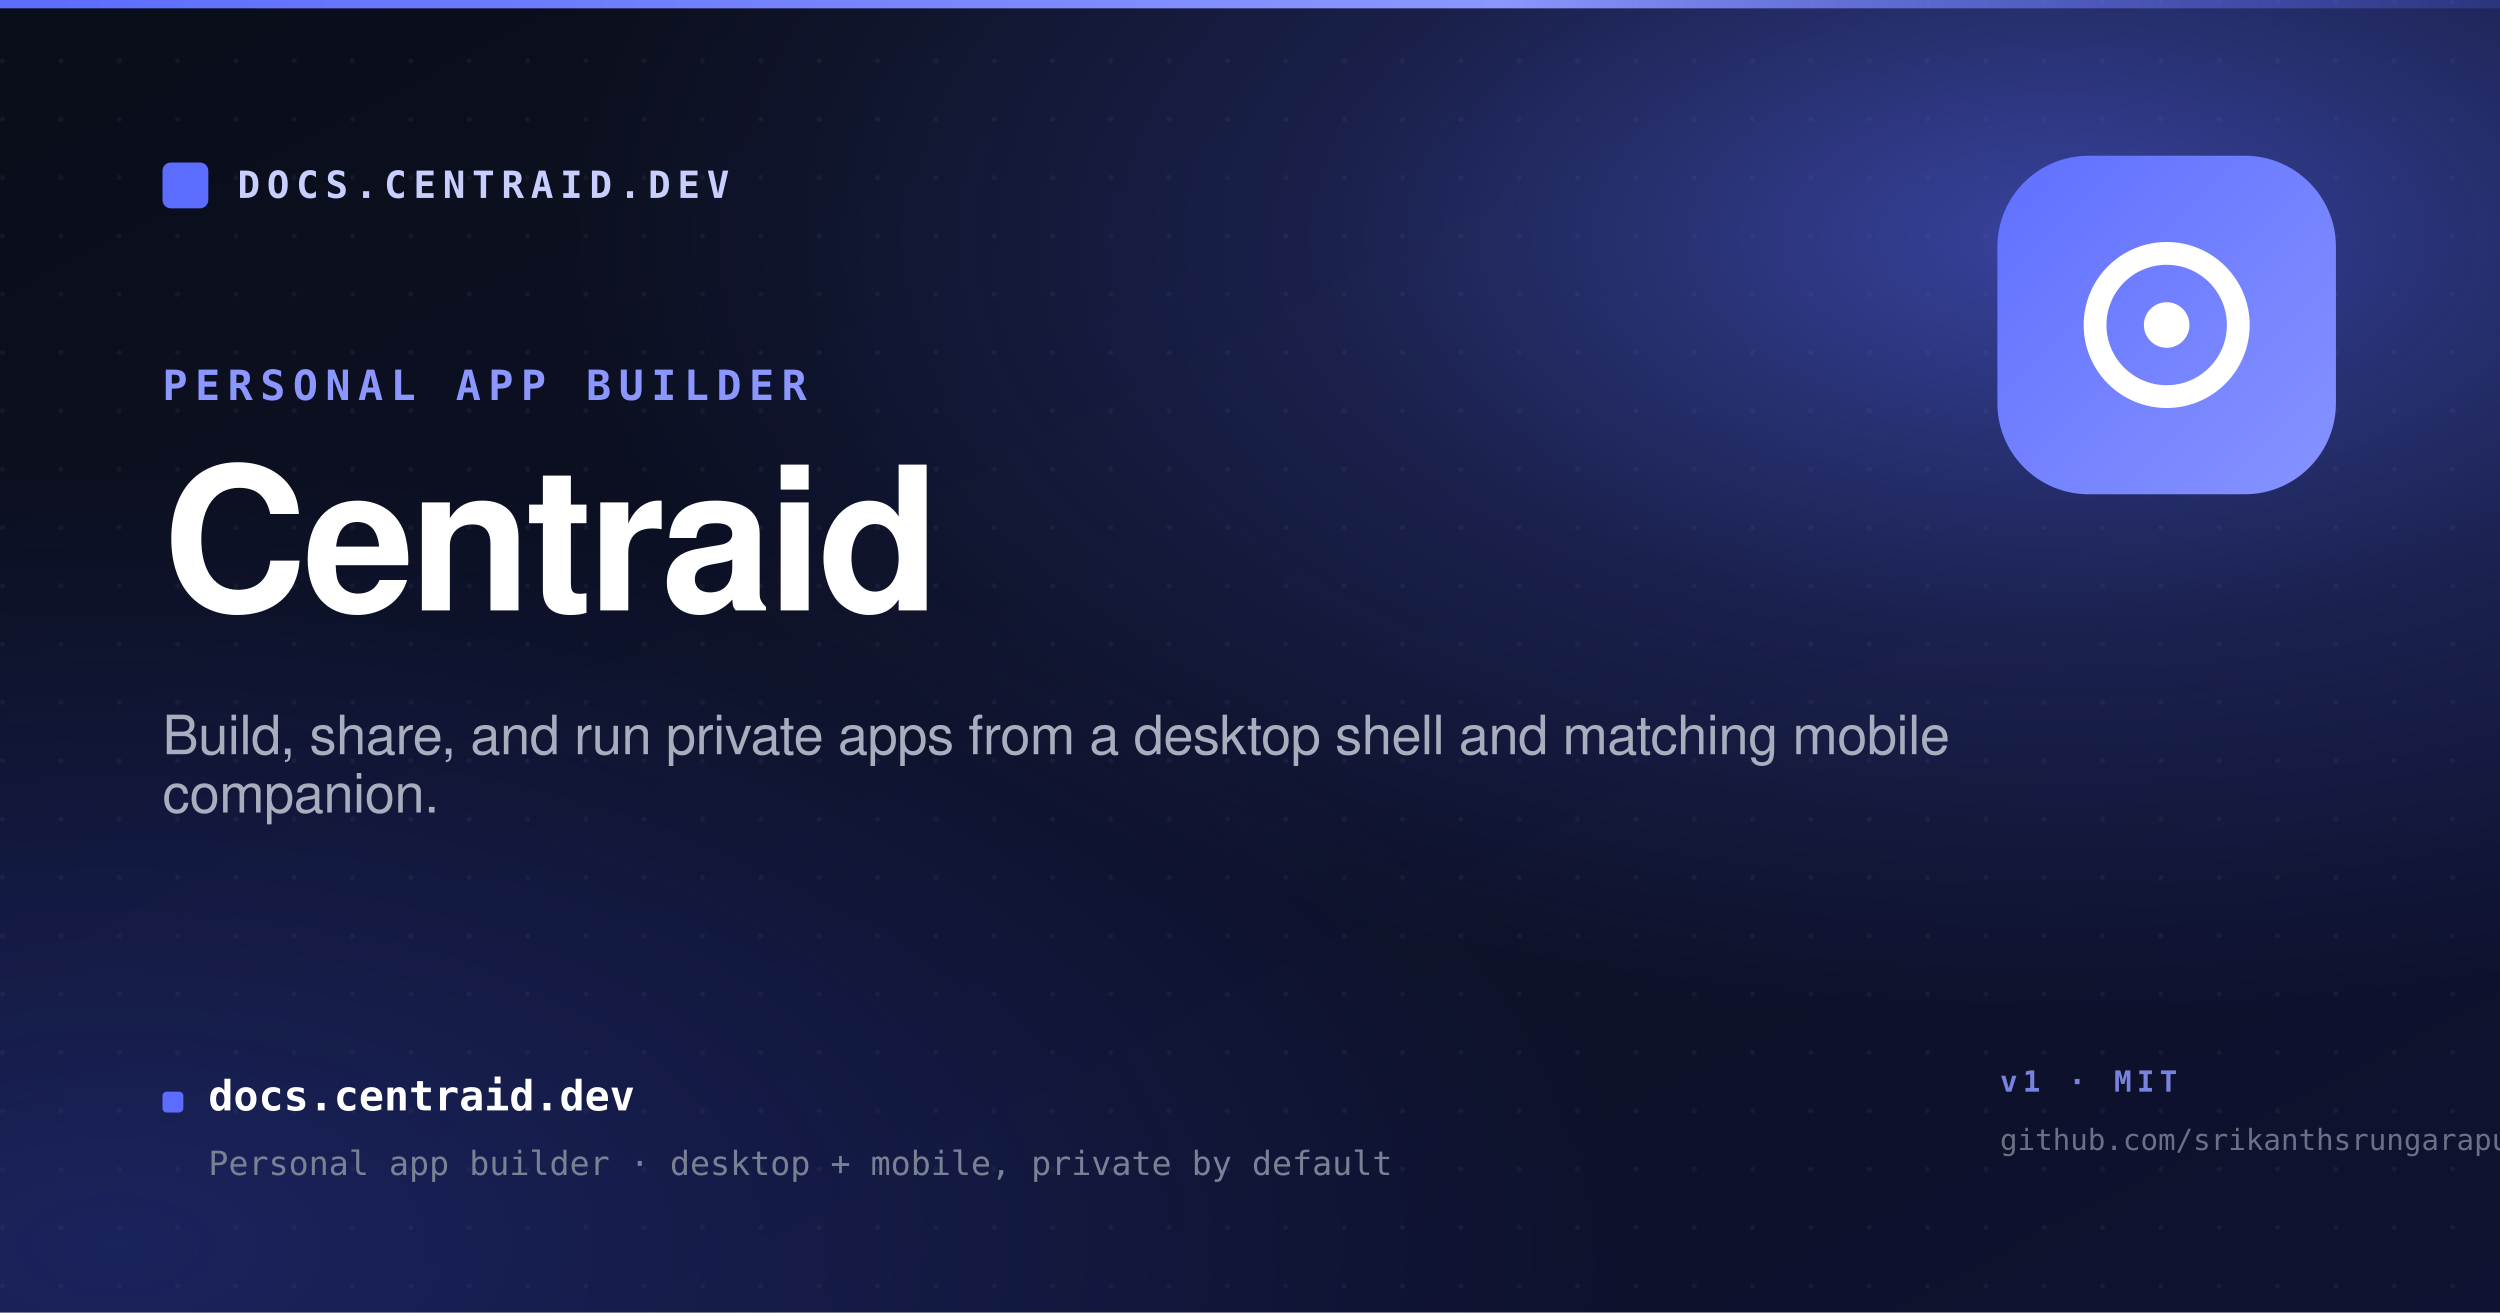
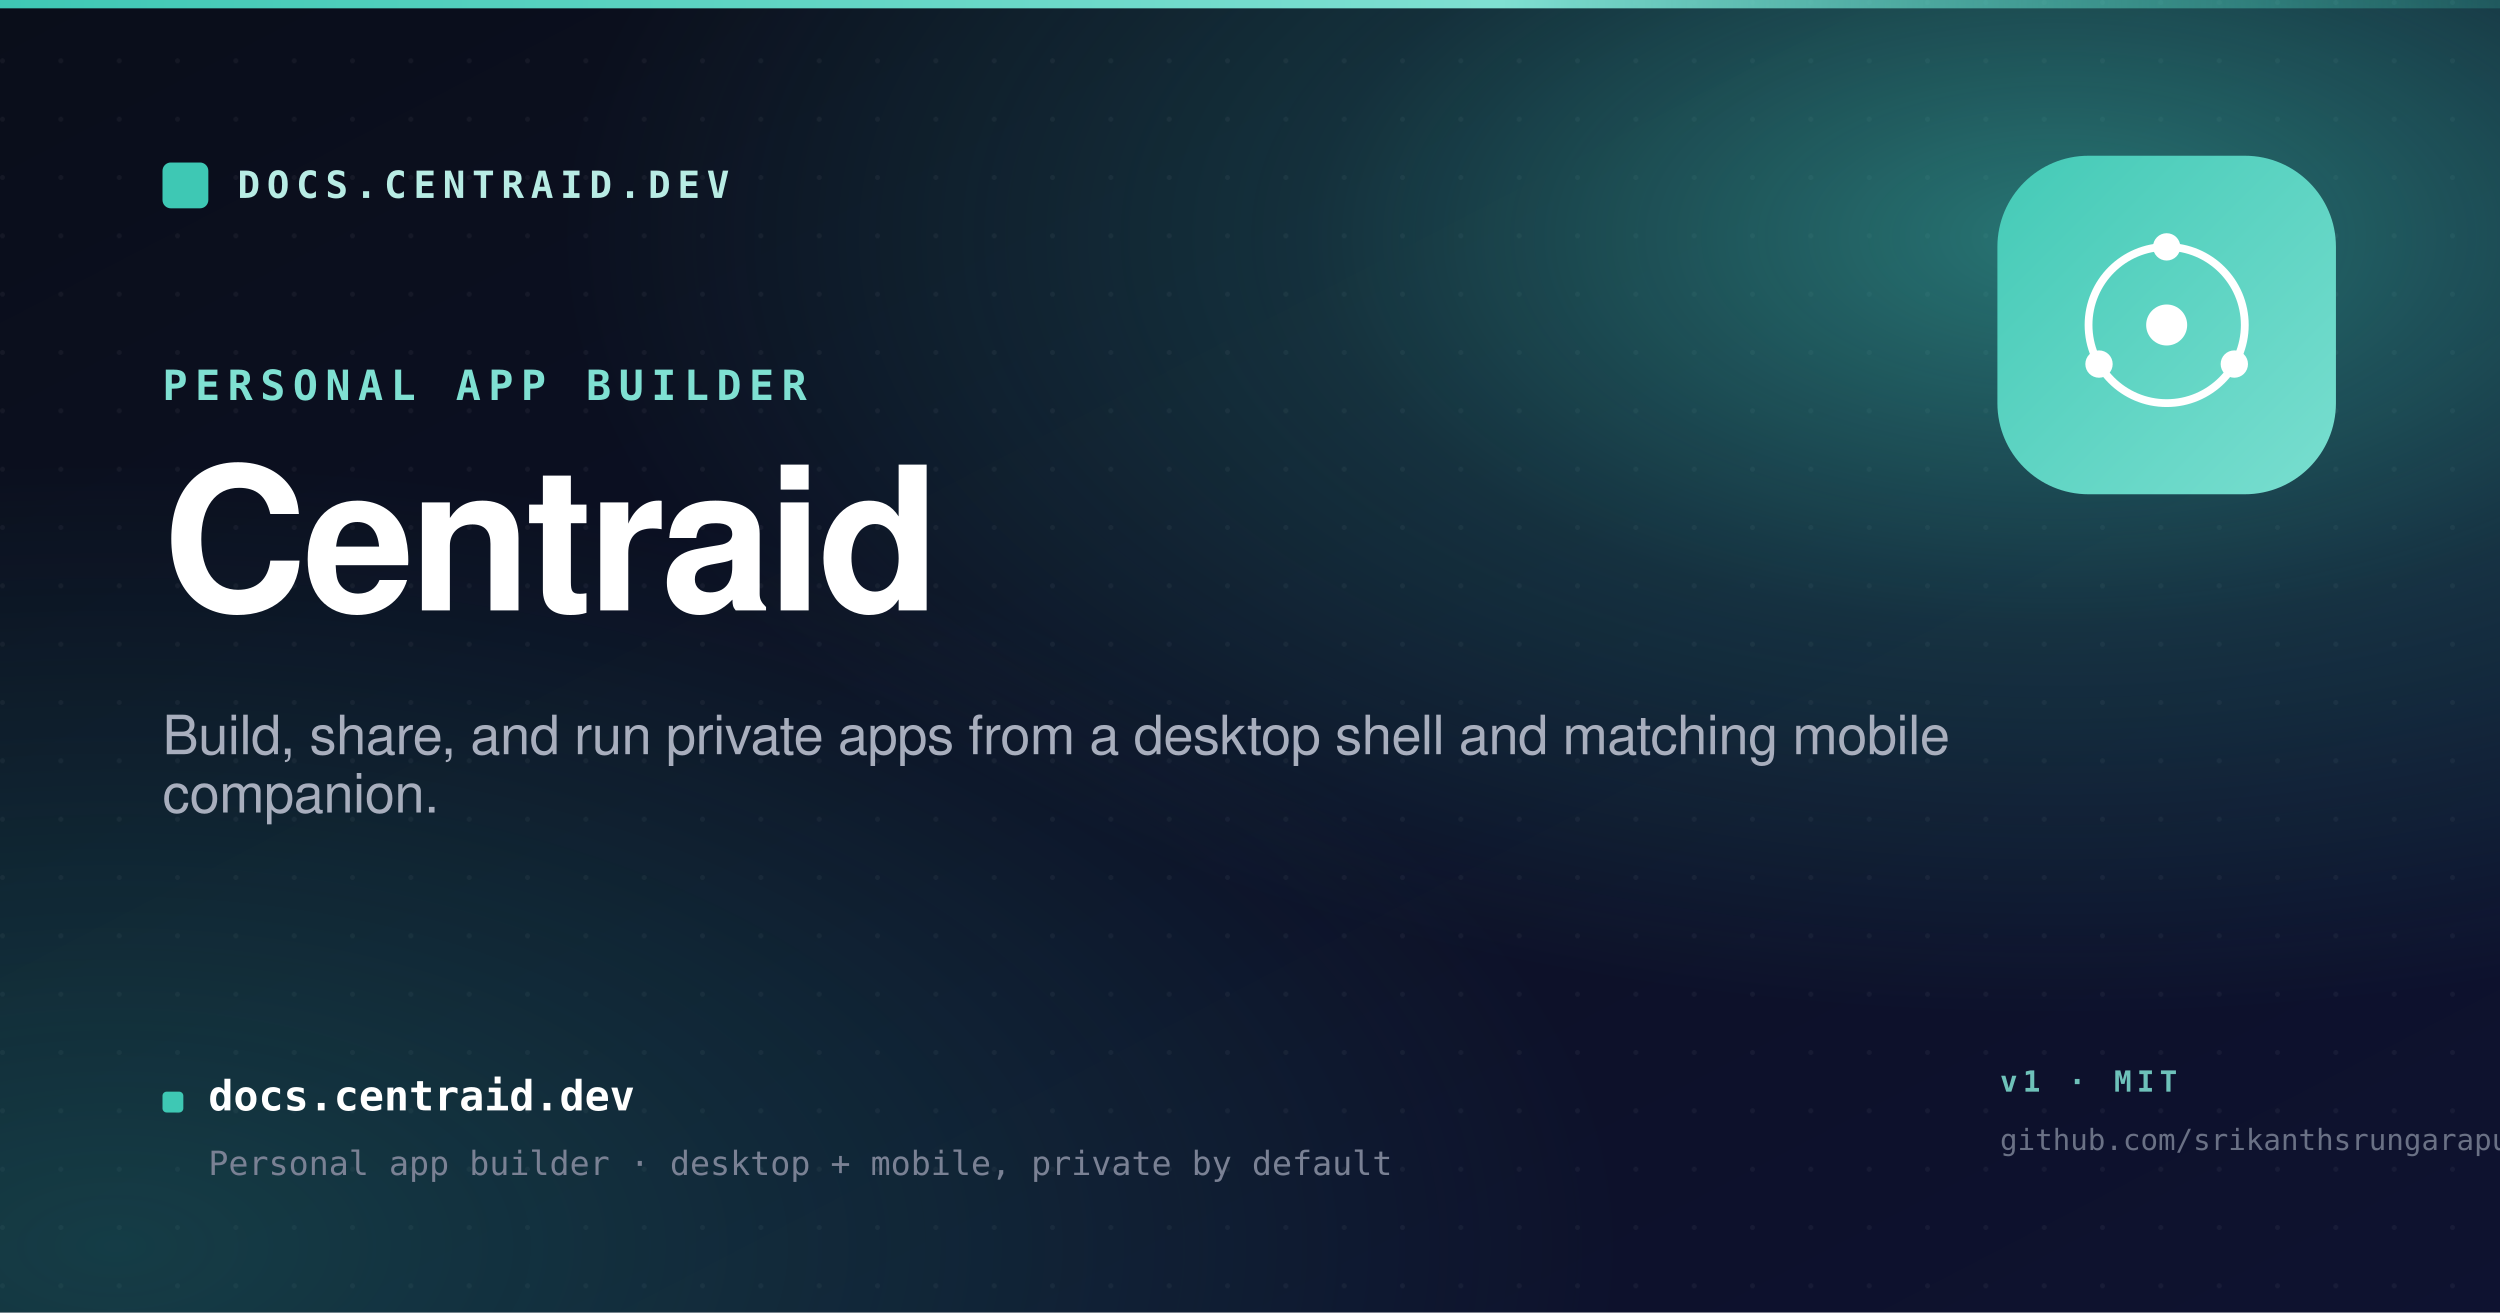
<svg xmlns="http://www.w3.org/2000/svg" width="1200" height="630" viewBox="0 0 1200 630" role="img" aria-label="Centraid — Centraid documentation">
  <defs>
    <linearGradient id="bg" x1="0" y1="0" x2="1" y2="1">
      <stop offset="0" stop-color="#0a0e1a" />
      <stop offset="1" stop-color="#0e1230" />
    </linearGradient>
    <radialGradient id="glow" cx="0.82" cy="0.18" r="0.85">
-       <stop offset="0" stop-color="#5B6CFF" stop-opacity="0.55" />
-       <stop offset="0.35" stop-color="#5B6CFF" stop-opacity="0.18" />
-       <stop offset="0.7" stop-color="#5B6CFF" stop-opacity="0" />
+       <stop offset="0" stop-color="#3EC8B4" stop-opacity="0.55" />
+       <stop offset="0.35" stop-color="#3EC8B4" stop-opacity="0.18" />
+       <stop offset="0.7" stop-color="#3EC8B4" stop-opacity="0" />
    </radialGradient>
    <radialGradient id="glow2" cx="0.05" cy="0.95" r="0.6">
-       <stop offset="0" stop-color="#3D4FE0" stop-opacity="0.30" />
-       <stop offset="1" stop-color="#3D4FE0" stop-opacity="0" />
+       <stop offset="0" stop-color="#2AA593" stop-opacity="0.30" />
+       <stop offset="1" stop-color="#2AA593" stop-opacity="0" />
    </radialGradient>
    <pattern id="dots" x="0" y="0" width="28" height="28" patternUnits="userSpaceOnUse">
      <circle cx="1.2" cy="1.2" r="1.2" fill="#ffffff" fill-opacity="0.045" />
    </pattern>
    <linearGradient id="bar" x1="0" y1="0" x2="1" y2="0">
-       <stop offset="0" stop-color="#5B6CFF" />
-       <stop offset="0.6" stop-color="#8B97FF" />
-       <stop offset="1" stop-color="#5B6CFF" stop-opacity="0.2" />
+       <stop offset="0" stop-color="#3EC8B4" />
+       <stop offset="0.6" stop-color="#7FE0D2" />
+       <stop offset="1" stop-color="#3EC8B4" stop-opacity="0.2" />
    </linearGradient>
    <linearGradient id="markGrad" x1="0" y1="0" x2="64" y2="64" gradientUnits="userSpaceOnUse">
-       <stop offset="0" stop-color="#5B6CFF" />
-       <stop offset="1" stop-color="#8B97FF" />
+       <stop offset="0" stop-color="#3EC8B4" />
+       <stop offset="1" stop-color="#7FE0D2" />
    </linearGradient>
    <symbol id="mark" viewBox="0 0 64 64" overflow="visible">
      <rect x="6" y="6" width="52" height="52" rx="14" fill="url(#markGrad)" />
-       <circle cx="32" cy="32" r="11" fill="none" stroke="#ffffff" stroke-width="3.5" />
-       <circle cx="32" cy="32" r="3.5" fill="#ffffff" />
+       <g transform="translate(14 14) scale(0.15)">
+         <circle cx="120" cy="120" r="80" fill="none" stroke="#ffffff" stroke-width="8" />
+         <circle cx="120" cy="40" r="14" fill="#ffffff" />
+         <circle cx="189.28" cy="160" r="14" fill="#ffffff" />
+         <circle cx="50.72" cy="160" r="14" fill="#ffffff" />
+         <circle cx="120" cy="120" r="21" fill="#ffffff" />
+       </g>
    </symbol>
  </defs>
  <rect width="1200" height="630" fill="url(#bg)" />
  <rect width="1200" height="630" fill="url(#dots)" />
  <rect width="1200" height="630" fill="url(#glow)" />
  <rect width="1200" height="630" fill="url(#glow2)" />
  <rect x="0" y="0" width="1200" height="4" fill="url(#bar)" />
  <g transform="translate(78 78)">
-     <rect width="22" height="22" rx="4" fill="#5B6CFF" />
-     <text x="36" y="17" font-family="ui-monospace, SFMono-Regular, Menlo, Consolas, monospace" font-size="18" font-weight="700" fill="#c8cffe" letter-spacing="0.18em">DOCS.CENTRAID.DEV</text>
+     <rect width="22" height="22" rx="4" fill="#3EC8B4" />
+     <text x="36" y="17" font-family="ui-monospace, SFMono-Regular, Menlo, Consolas, monospace" font-size="18" font-weight="700" fill="#B8ECE4" letter-spacing="0.18em">DOCS.CENTRAID.DEV</text>
  </g>
  <g transform="translate(940 56)">
    <use href="#mark" width="200" height="200" />
  </g>
-   <text x="78" y="192" font-family="ui-monospace, SFMono-Regular, Menlo, Consolas, monospace" font-size="20" font-weight="700" fill="#8B97FF" letter-spacing="0.18em">PERSONAL APP BUILDER</text>
+   <text x="78" y="192" font-family="ui-monospace, SFMono-Regular, Menlo, Consolas, monospace" font-size="20" font-weight="700" fill="#7FE0D2" letter-spacing="0.18em">PERSONAL APP BUILDER</text>
  <text x="78" y="293" font-family="-apple-system, BlinkMacSystemFont, 'SF Pro Display', 'Helvetica Neue', Helvetica, Arial, sans-serif" font-size="96" font-weight="800" fill="#ffffff" letter-spacing="-2.5">Centraid</text>
  <text x="78" y="362" font-family="-apple-system, BlinkMacSystemFont, 'SF Pro Display', 'Helvetica Neue', Helvetica, Arial, sans-serif" font-size="26" font-weight="500" fill="#a8aebd" letter-spacing="-0.2">Build, share, and run private apps from a desktop shell and matching mobile</text>
  <text x="78" y="390" font-family="-apple-system, BlinkMacSystemFont, 'SF Pro Display', 'Helvetica Neue', Helvetica, Arial, sans-serif" font-size="26" font-weight="500" fill="#a8aebd" letter-spacing="-0.2">companion.</text>
  <g transform="translate(78 524)">
-     <rect width="10" height="10" rx="2" fill="#5B6CFF" />
+     <rect width="10" height="10" rx="2" fill="#3EC8B4" />
    <text x="22" y="9" font-family="ui-monospace, SFMono-Regular, Menlo, Consolas, monospace" font-size="20" font-weight="600" fill="#ffffff">docs.centraid.dev</text>
    <text x="22" y="40" font-family="ui-monospace, SFMono-Regular, Menlo, Consolas, monospace" font-size="16" font-weight="500" fill="#7a8194">Personal app builder · desktop + mobile, private by default</text>
  </g>
  <g transform="translate(960 524)" opacity="0.85">
-     <text font-family="ui-monospace, SFMono-Regular, Menlo, Consolas, monospace" font-size="14" font-weight="600" fill="#8B97FF" letter-spacing="0.18em">v1 · MIT</text>
+     <text font-family="ui-monospace, SFMono-Regular, Menlo, Consolas, monospace" font-size="14" font-weight="600" fill="#7FE0D2" letter-spacing="0.18em">v1 · MIT</text>
    <text y="28" font-family="ui-monospace, SFMono-Regular, Menlo, Consolas, monospace" font-size="14" font-weight="500" fill="#7a8194">github.com/srikanthsrungarapu/centraid</text>
  </g>
</svg>
